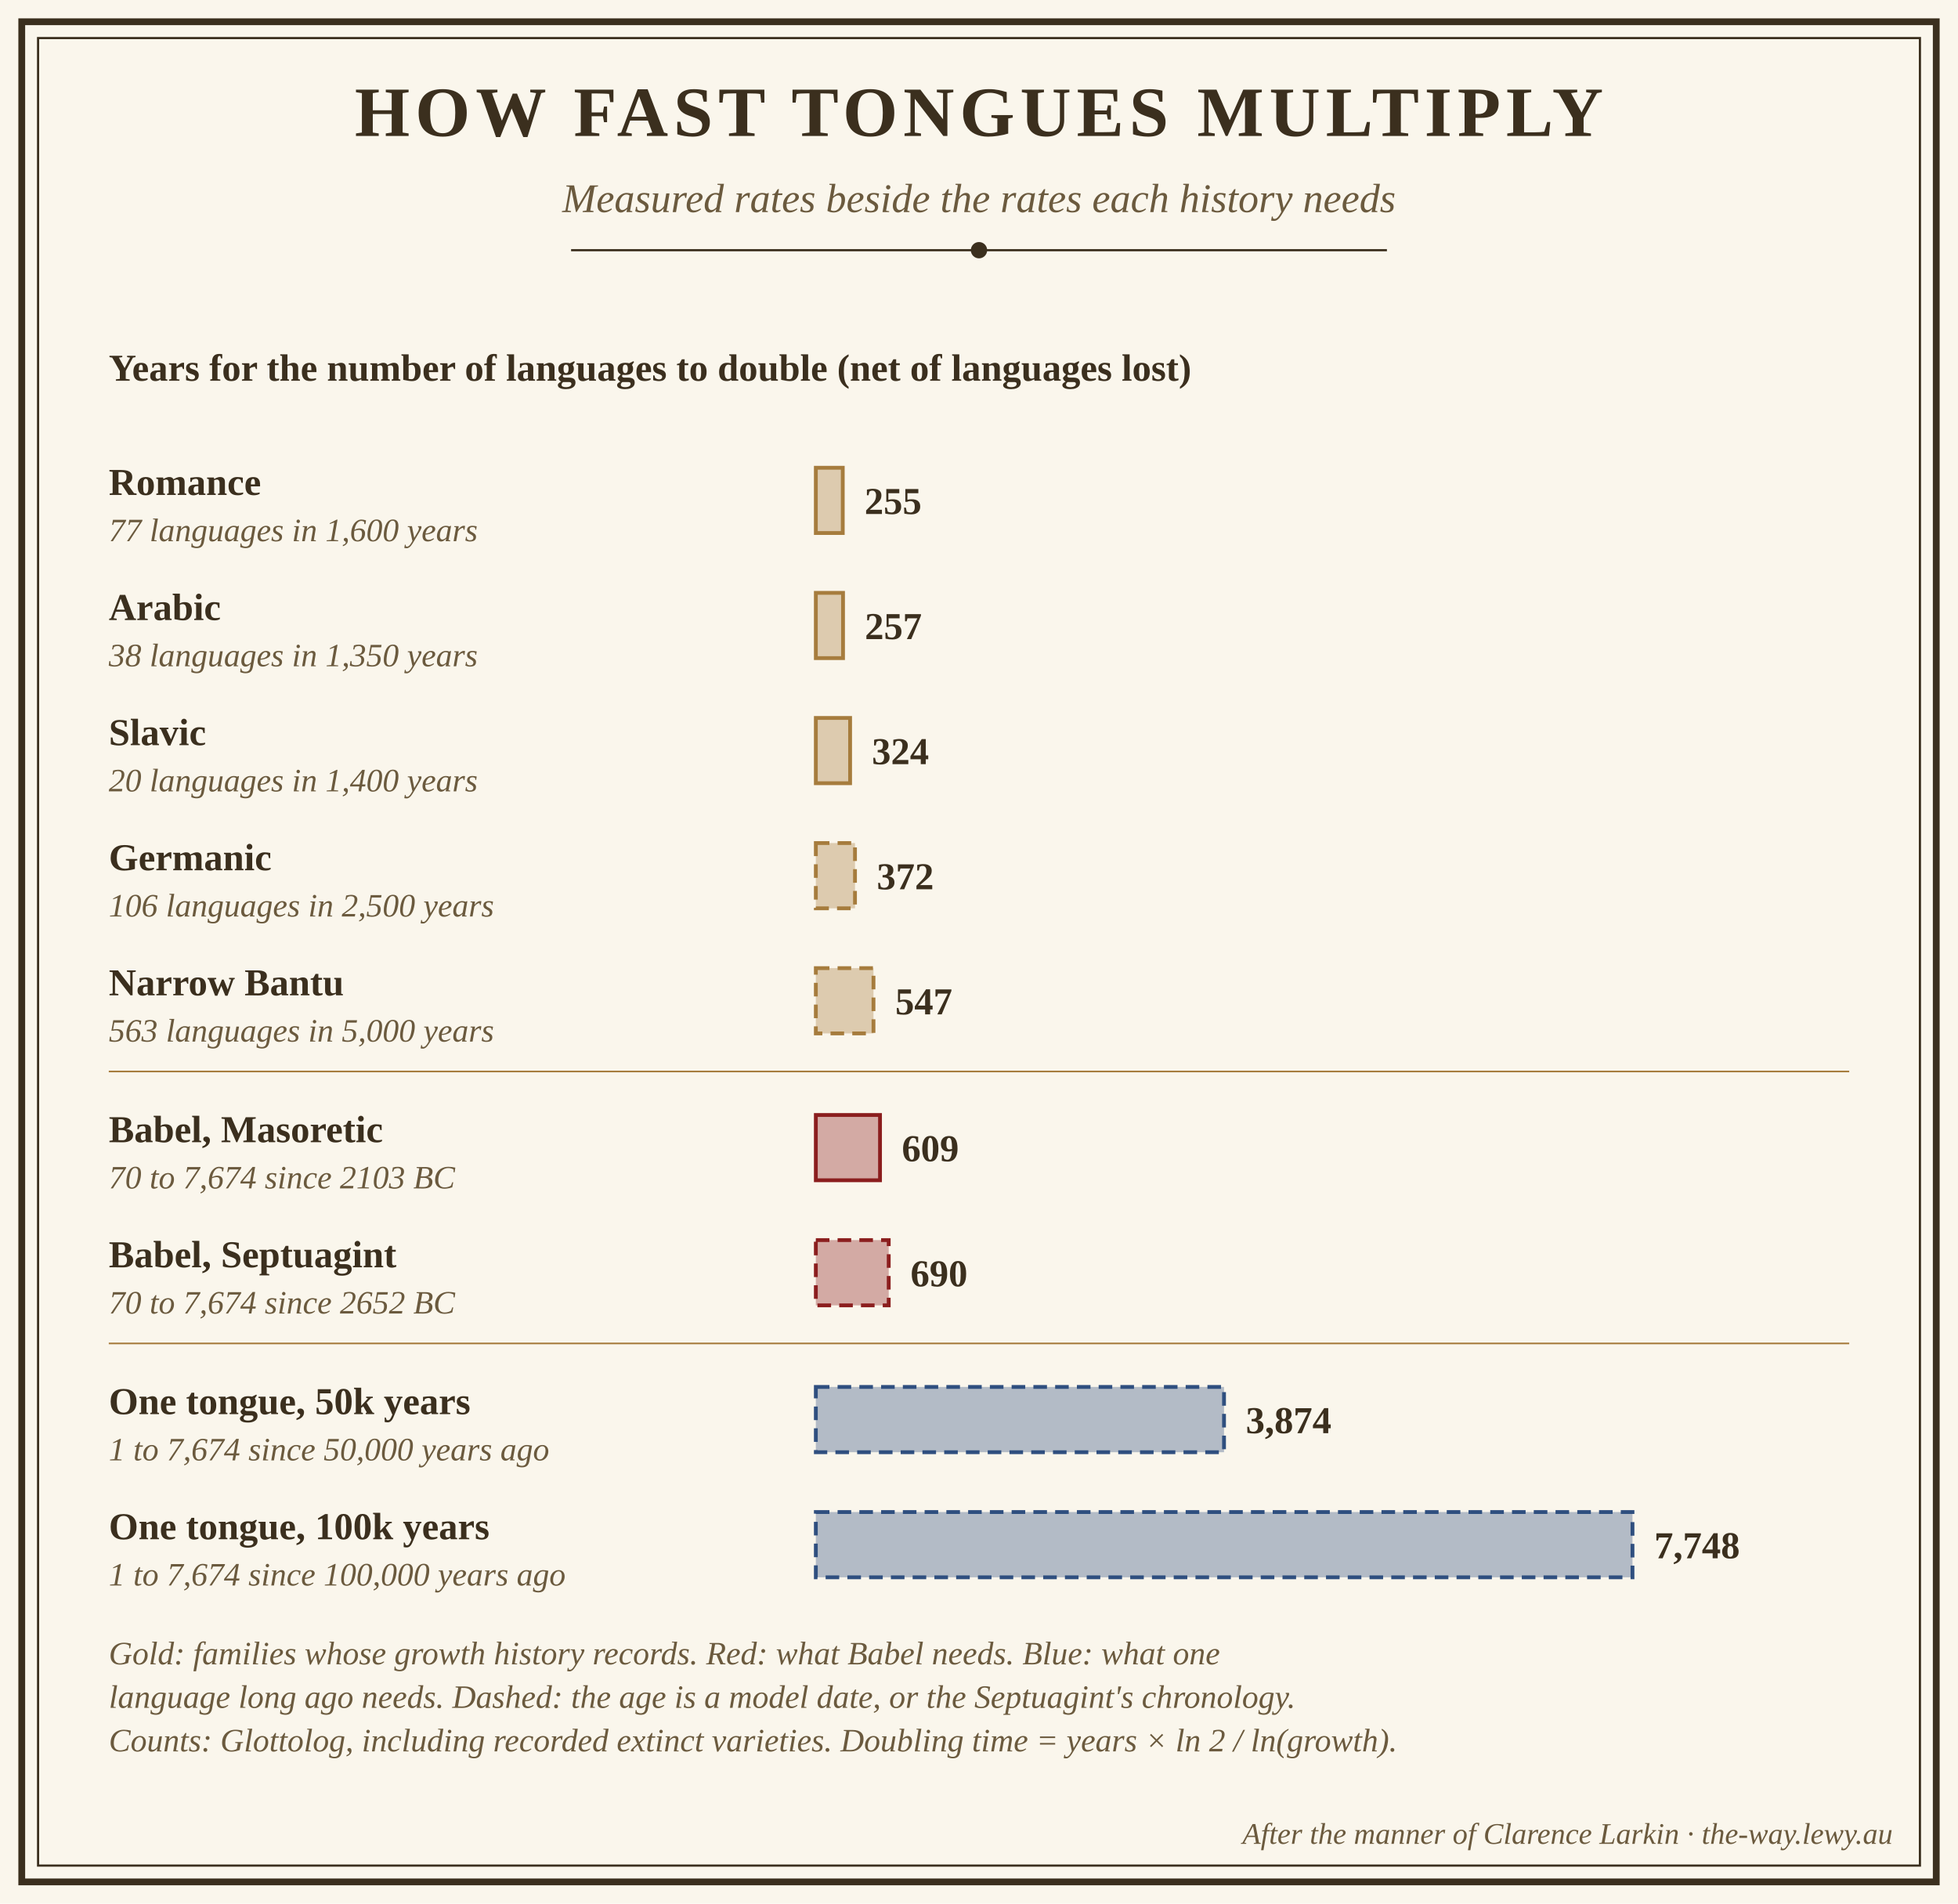
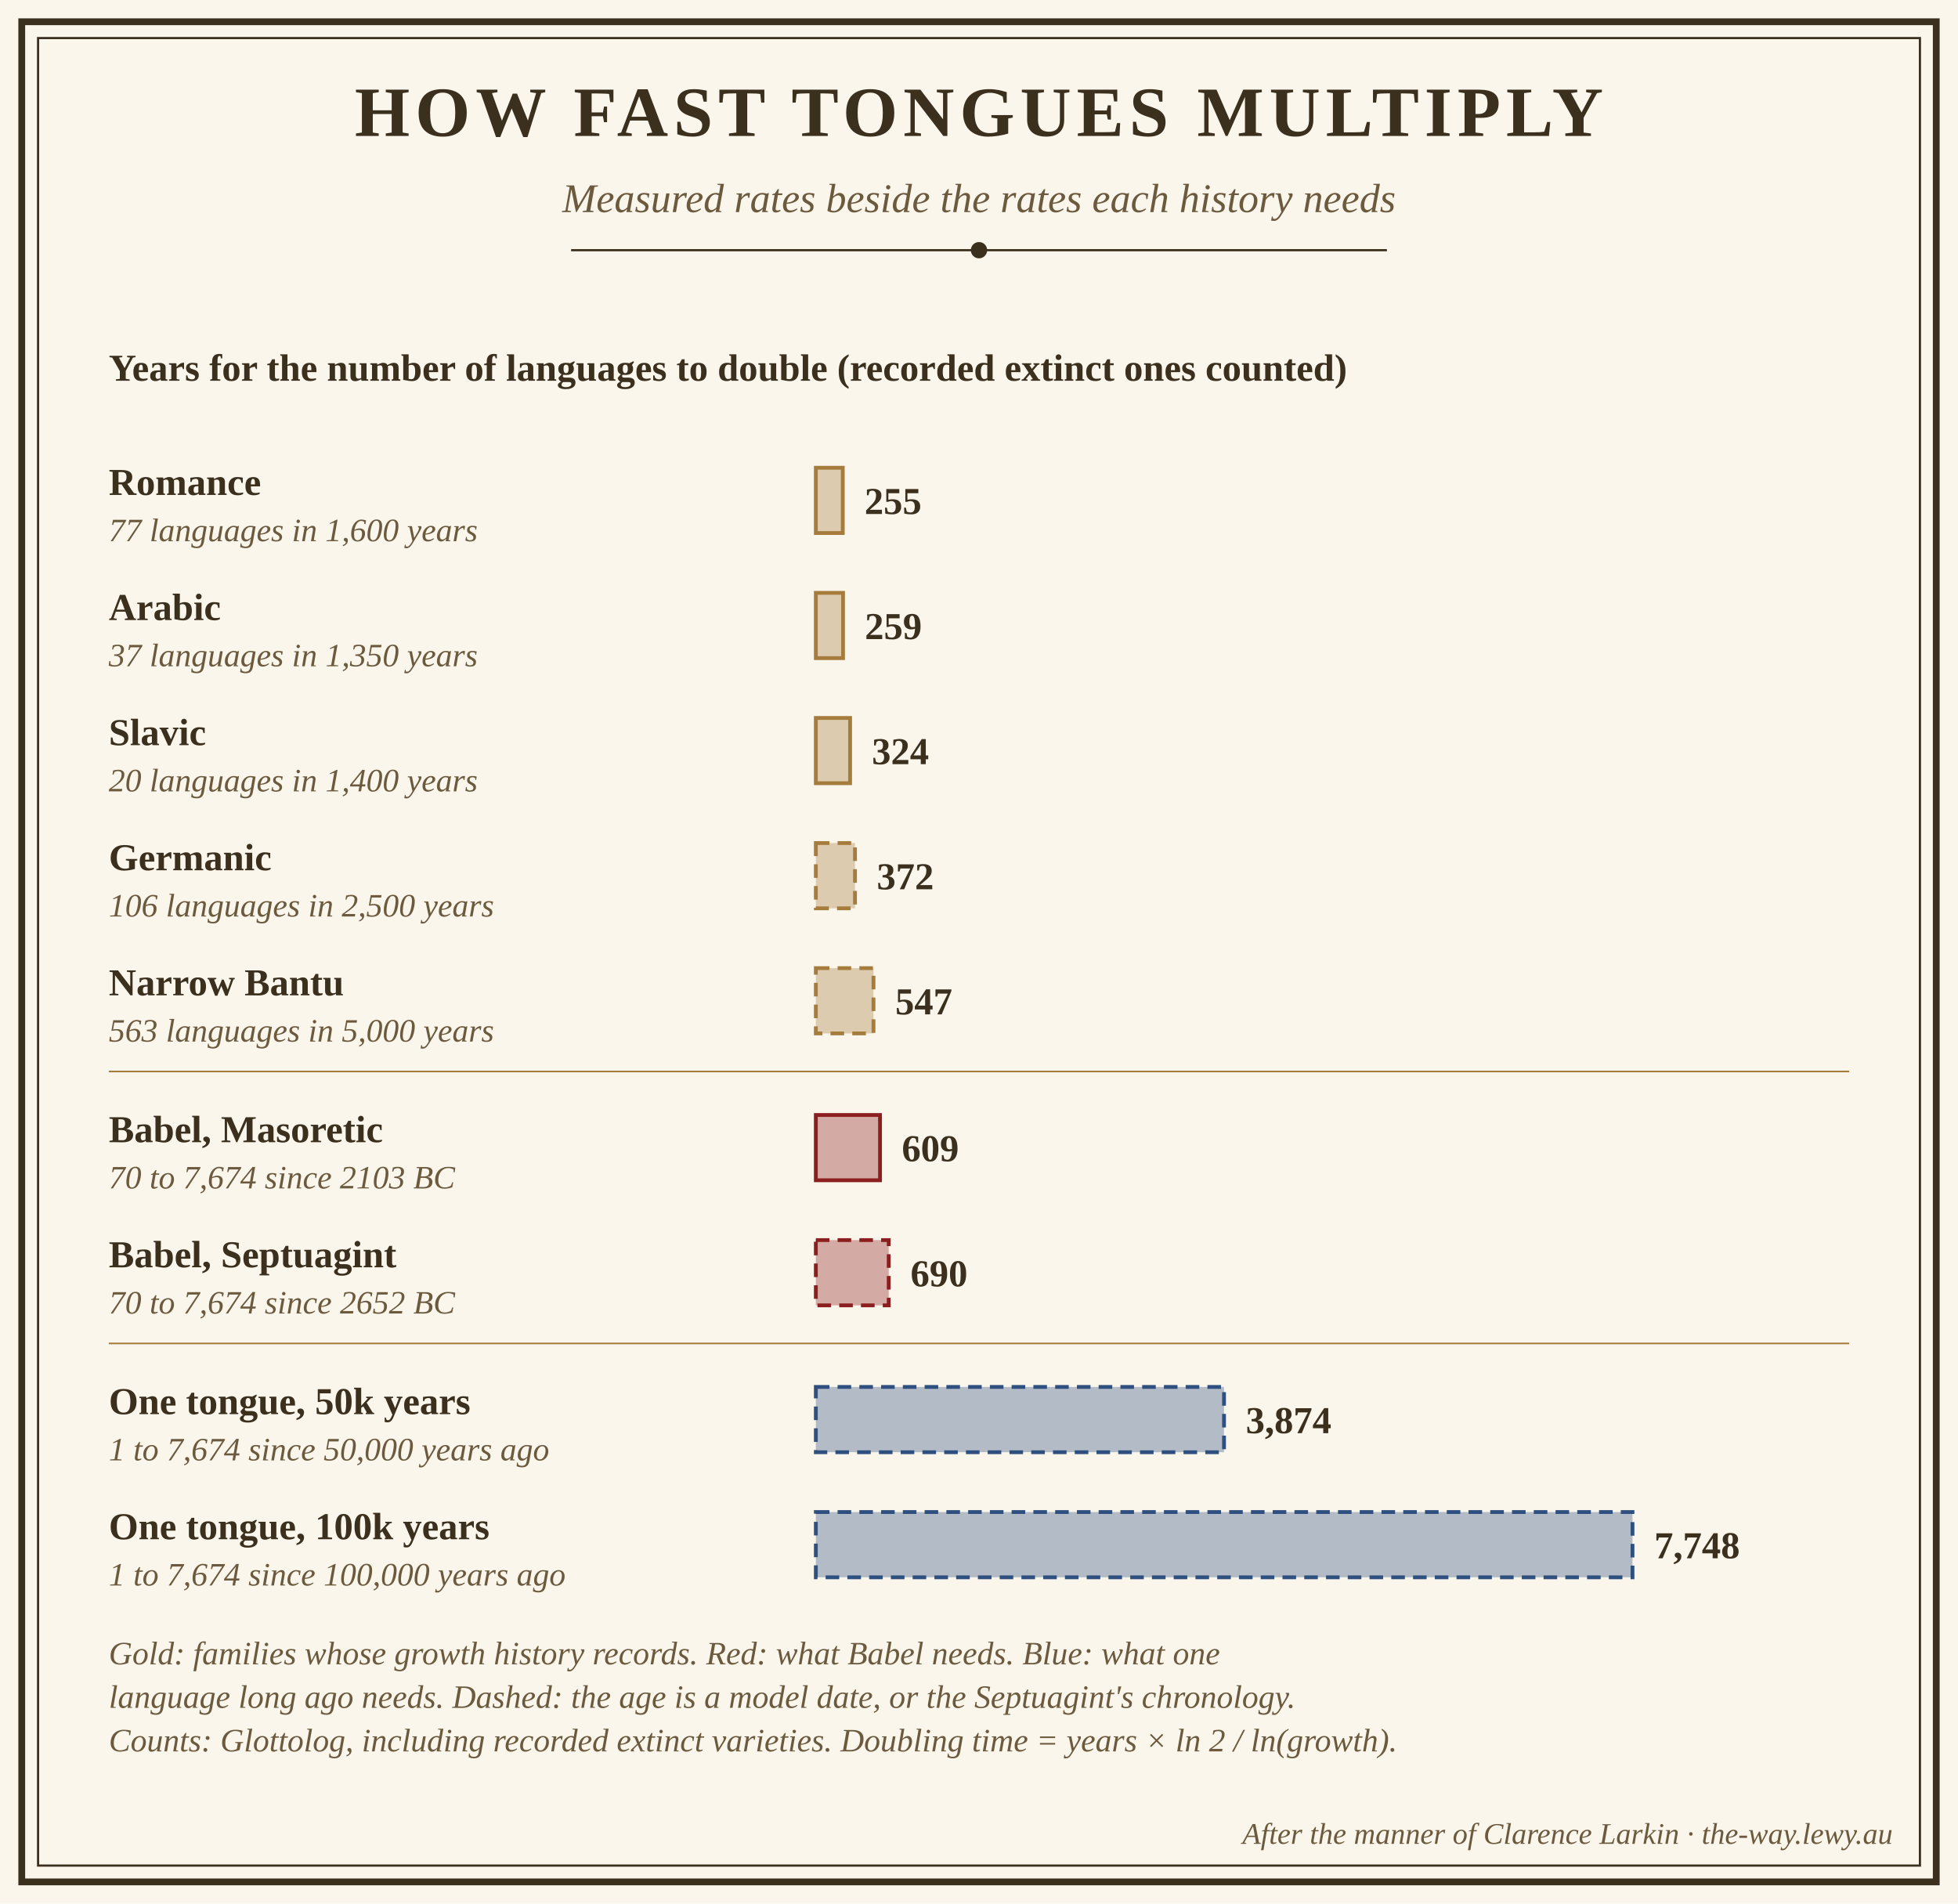
<svg xmlns="http://www.w3.org/2000/svg" viewBox="0 0 720 700" font-family="Georgia, 'Times New Roman', serif" role="img" aria-labelledby="t d">
  <rect width="720" height="700" fill="#faf6ec" />
  <rect x="8" y="8" width="704" height="684" fill="none" stroke="#3b2f1e" stroke-width="2.5" />
  <rect x="14" y="14" width="692" height="672" fill="none" stroke="#3b2f1e" stroke-width="0.8" />
  <text x="360.0" y="50.0" font-size="26" fill="#3b2f1e" text-anchor="middle" font-weight="bold" letter-spacing="2">HOW FAST TONGUES MULTIPLY</text>
  <text x="360.0" y="78.0" font-size="15" fill="#6b5a3e" text-anchor="middle" font-style="italic">Measured rates beside the rates each history needs</text>
  <path d="M210.0 92 H510.0" stroke="#3b2f1e" stroke-width="0.8" />
  <circle cx="360.0" cy="92" r="3" fill="#3b2f1e" />
-   <text x="40.0" y="140.0" font-size="14" fill="#3b2f1e" font-weight="bold">Years for the number of languages to double (net of languages lost)</text>
+   <text x="40.0" y="140.0" font-size="14" fill="#3b2f1e" font-weight="bold">Years for the number of languages to double (recorded extinct ones counted)</text>
  <text x="40.0" y="182.0" font-size="14" fill="#3b2f1e" font-weight="bold">Romance</text>
  <text x="40.0" y="199.0" font-size="12" fill="#6b5a3e" font-style="italic">77 languages in 1,600 years</text>
  <rect x="300" y="172" width="9.9" height="24" fill="#a67c3d" fill-opacity="0.35" stroke="#a67c3d" stroke-width="1.4" />
  <text x="317.9" y="189.0" font-size="14" fill="#3b2f1e" font-weight="bold">255</text>
  <text x="40.0" y="228.0" font-size="14" fill="#3b2f1e" font-weight="bold">Arabic</text>
-   <text x="40.0" y="245.0" font-size="12" fill="#6b5a3e" font-style="italic">38 languages in 1,350 years</text>
+   <text x="40.0" y="245.0" font-size="12" fill="#6b5a3e" font-style="italic">37 languages in 1,350 years</text>
  <rect x="300" y="218" width="10.0" height="24" fill="#a67c3d" fill-opacity="0.35" stroke="#a67c3d" stroke-width="1.4" />
-   <text x="318.0" y="235.0" font-size="14" fill="#3b2f1e" font-weight="bold">257</text>
+   <text x="318.0" y="235.0" font-size="14" fill="#3b2f1e" font-weight="bold">259</text>
  <text x="40.0" y="274.0" font-size="14" fill="#3b2f1e" font-weight="bold">Slavic</text>
  <text x="40.0" y="291.0" font-size="12" fill="#6b5a3e" font-style="italic">20 languages in 1,400 years</text>
  <rect x="300" y="264" width="12.6" height="24" fill="#a67c3d" fill-opacity="0.35" stroke="#a67c3d" stroke-width="1.4" />
  <text x="320.6" y="281.0" font-size="14" fill="#3b2f1e" font-weight="bold">324</text>
  <text x="40.0" y="320.0" font-size="14" fill="#3b2f1e" font-weight="bold">Germanic</text>
  <text x="40.0" y="337.0" font-size="12" fill="#6b5a3e" font-style="italic">106 languages in 2,500 years</text>
  <rect x="300" y="310" width="14.4" height="24" fill="#a67c3d" fill-opacity="0.35" stroke="#a67c3d" stroke-width="1.4" stroke-dasharray="5 3" />
  <text x="322.4" y="327.0" font-size="14" fill="#3b2f1e" font-weight="bold">372</text>
  <text x="40.0" y="366.0" font-size="14" fill="#3b2f1e" font-weight="bold">Narrow Bantu</text>
  <text x="40.0" y="383.0" font-size="12" fill="#6b5a3e" font-style="italic">563 languages in 5,000 years</text>
  <rect x="300" y="356" width="21.2" height="24" fill="#a67c3d" fill-opacity="0.35" stroke="#a67c3d" stroke-width="1.4" stroke-dasharray="5 3" />
  <text x="329.2" y="373.0" font-size="14" fill="#3b2f1e" font-weight="bold">547</text>
  <path d="M40 394 H680" stroke="#a67c3d" stroke-width="0.6" />
  <text x="40.0" y="420.0" font-size="14" fill="#3b2f1e" font-weight="bold">Babel, Masoretic</text>
  <text x="40.0" y="437.0" font-size="12" fill="#6b5a3e" font-style="italic">70 to 7,674 since 2103 BC</text>
  <rect x="300" y="410" width="23.6" height="24" fill="#8b1e1e" fill-opacity="0.35" stroke="#8b1e1e" stroke-width="1.4" />
  <text x="331.6" y="427.0" font-size="14" fill="#3b2f1e" font-weight="bold">609</text>
  <text x="40.0" y="466.0" font-size="14" fill="#3b2f1e" font-weight="bold">Babel, Septuagint</text>
  <text x="40.0" y="483.0" font-size="12" fill="#6b5a3e" font-style="italic">70 to 7,674 since 2652 BC</text>
  <rect x="300" y="456" width="26.8" height="24" fill="#8b1e1e" fill-opacity="0.35" stroke="#8b1e1e" stroke-width="1.4" stroke-dasharray="5 3" />
  <text x="334.8" y="473.0" font-size="14" fill="#3b2f1e" font-weight="bold">690</text>
  <path d="M40 494 H680" stroke="#a67c3d" stroke-width="0.6" />
  <text x="40.0" y="520.0" font-size="14" fill="#3b2f1e" font-weight="bold">One tongue, 50k years</text>
  <text x="40.0" y="537.0" font-size="12" fill="#6b5a3e" font-style="italic">1 to 7,674 since 50,000 years ago</text>
  <rect x="300" y="510" width="150.1" height="24" fill="#2f4f7f" fill-opacity="0.35" stroke="#2f4f7f" stroke-width="1.4" stroke-dasharray="5 3" />
  <text x="458.1" y="527.0" font-size="14" fill="#3b2f1e" font-weight="bold">3,874</text>
  <text x="40.0" y="566.0" font-size="14" fill="#3b2f1e" font-weight="bold">One tongue, 100k years</text>
  <text x="40.0" y="583.0" font-size="12" fill="#6b5a3e" font-style="italic">1 to 7,674 since 100,000 years ago</text>
  <rect x="300" y="556" width="300.3" height="24" fill="#2f4f7f" fill-opacity="0.35" stroke="#2f4f7f" stroke-width="1.4" stroke-dasharray="5 3" />
  <text x="608.3" y="573.0" font-size="14" fill="#3b2f1e" font-weight="bold">7,748</text>
  <text x="40.0" y="612.0" font-size="12" fill="#6b5a3e" font-style="italic">Gold: families whose growth history records. Red: what Babel needs. Blue: what one</text>
  <text x="40.0" y="628.0" font-size="12" fill="#6b5a3e" font-style="italic">language long ago needs. Dashed: the age is a model date, or the Septuagint's chronology.</text>
  <text x="40.0" y="644.0" font-size="12" fill="#6b5a3e" font-style="italic">Counts: Glottolog, including recorded extinct varieties. Doubling time = years × ln 2 / ln(growth).</text>
  <text x="696.0" y="678.0" font-size="11" fill="#6b5a3e" text-anchor="end" font-style="italic">After the manner of Clarence Larkin · the-way.lewy.au</text>
</svg>
